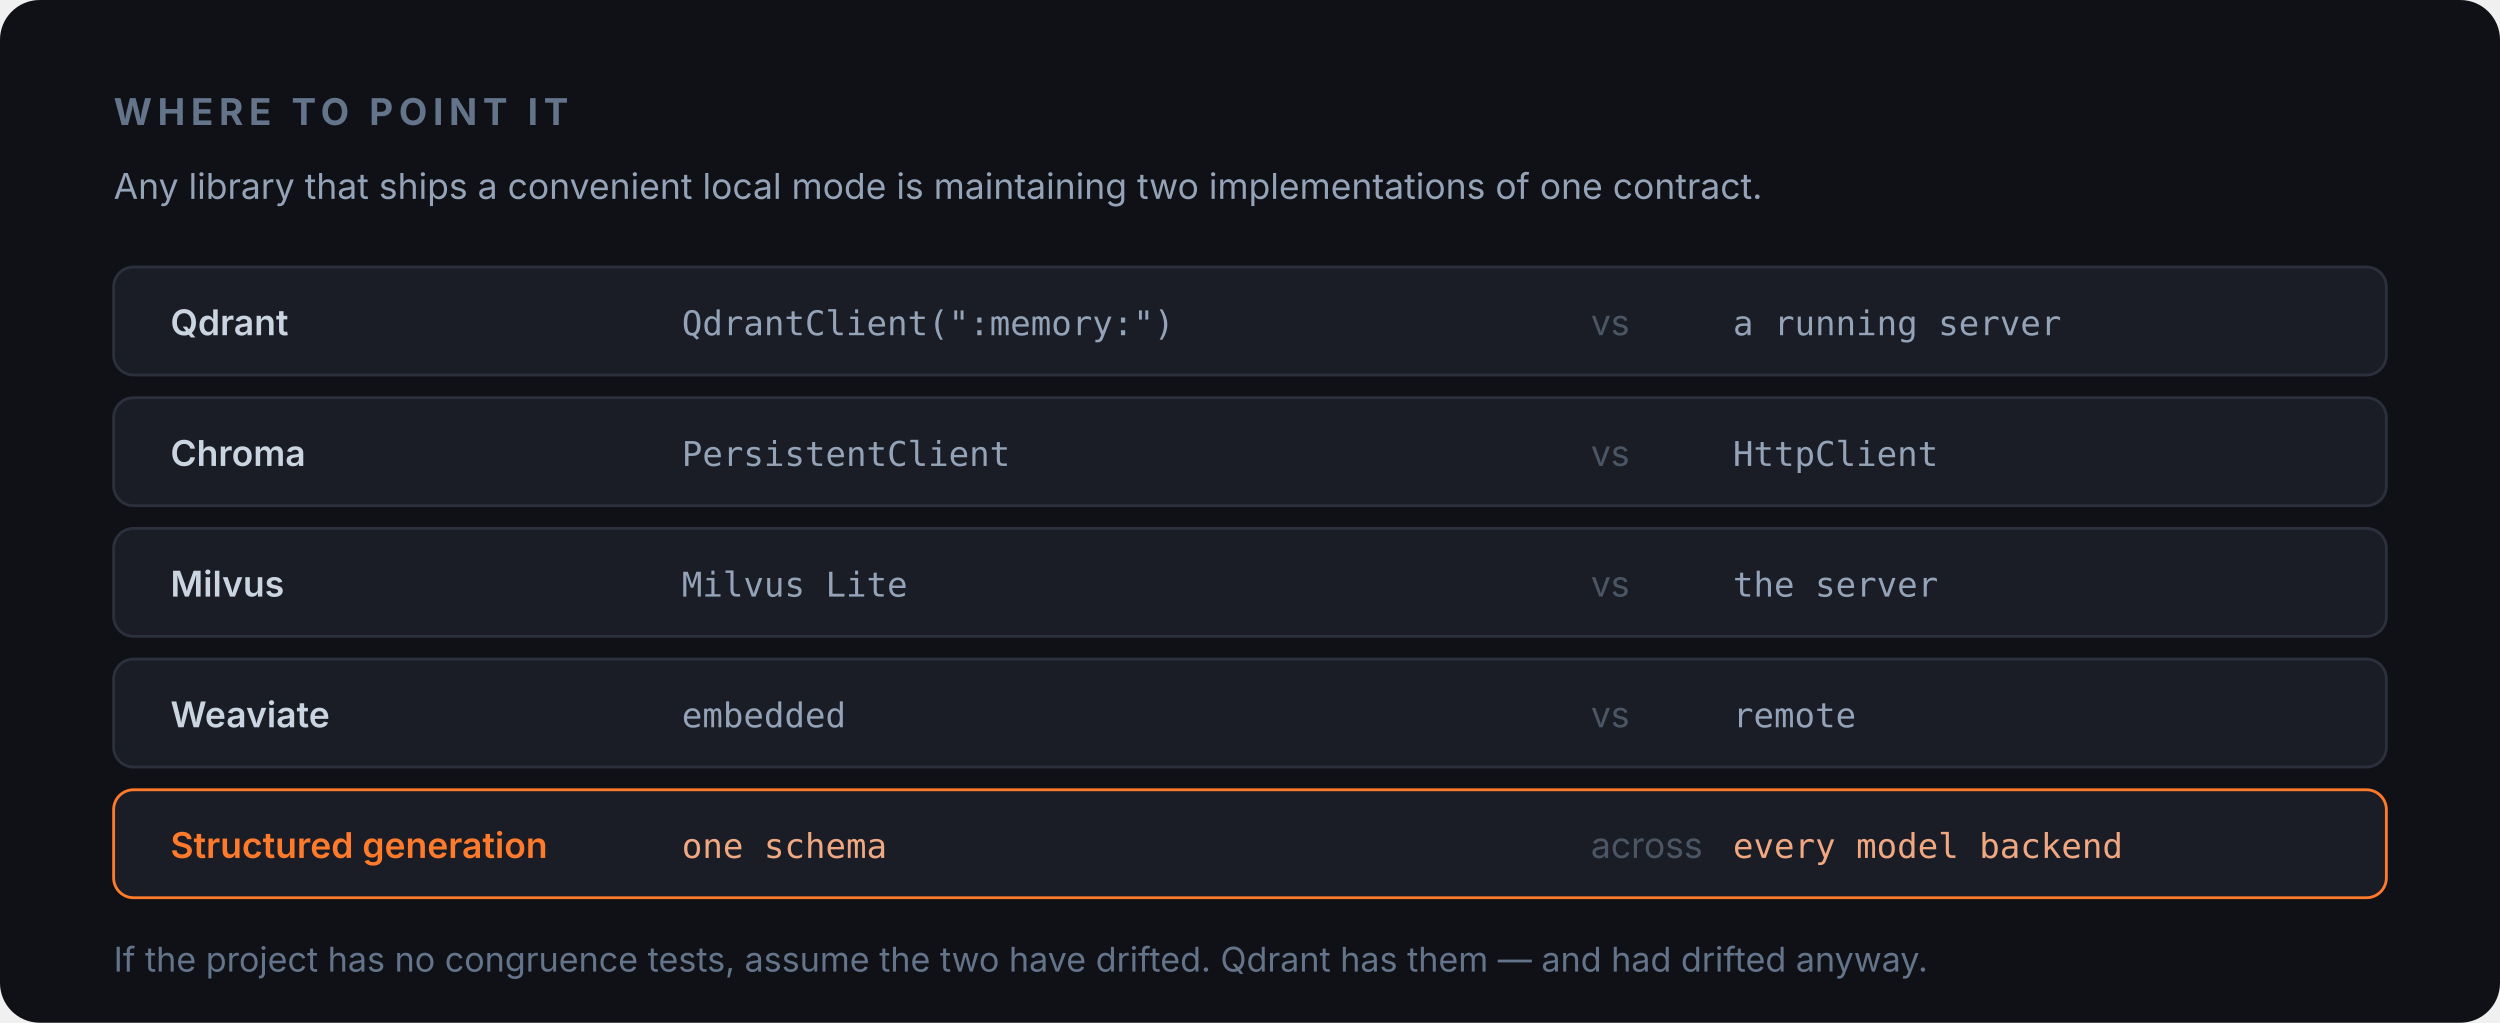
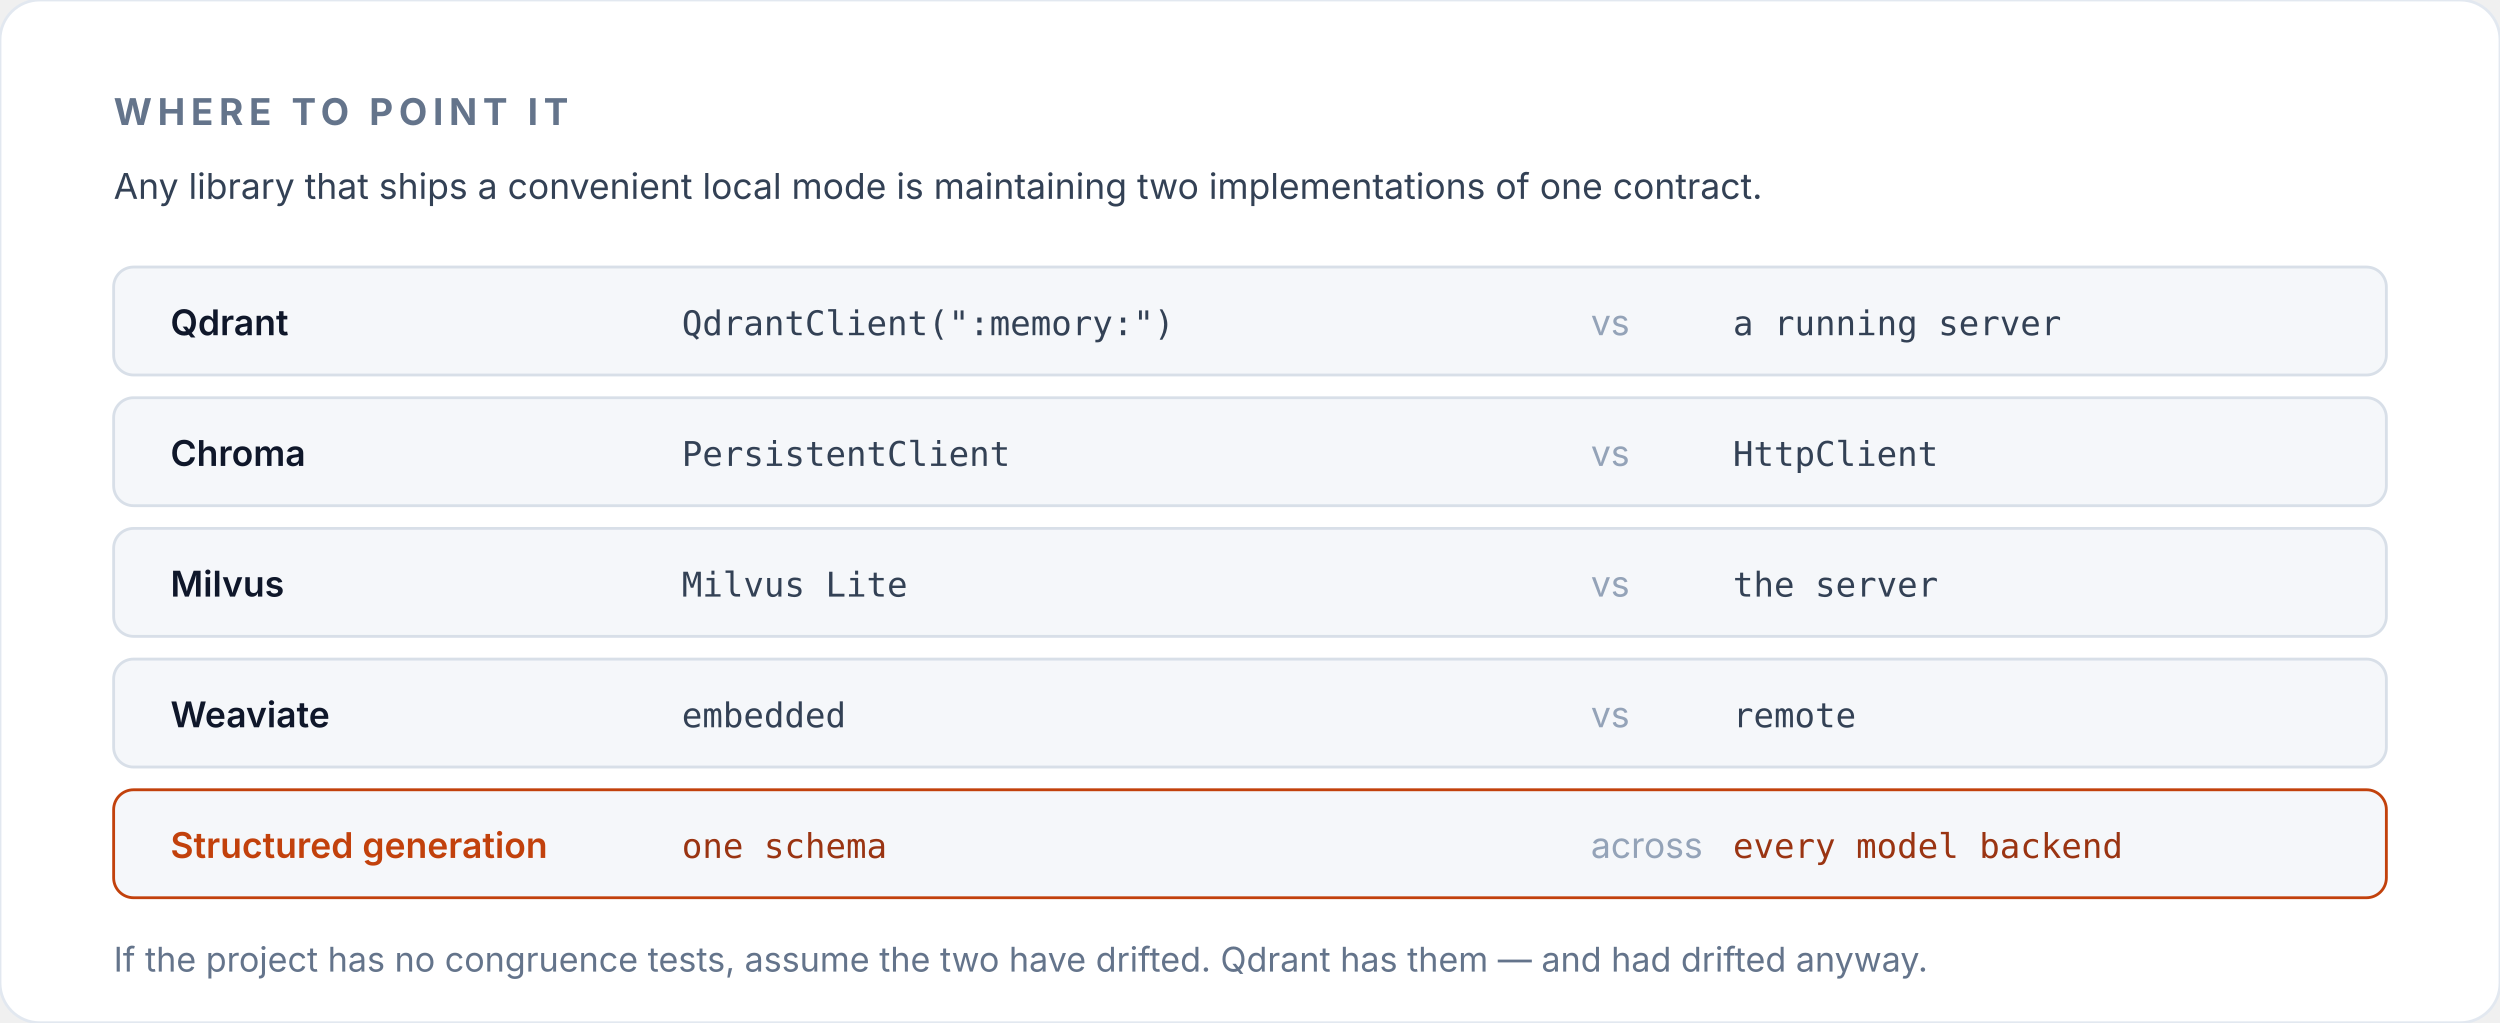
<svg xmlns="http://www.w3.org/2000/svg" viewBox="0 0 880 360" width="880" height="360" role="img" aria-label="Libraries that ship two implementations of one contract: Qdrant local mode versus server, Chroma persistent versus HTTP client, Milvus Lite versus server, LanceDB local versus cloud, Weaviate embedded versus remote, and any structured-generation library across its model backends.">
-   <rect width="880" height="360" rx="14" fill="#0f1116" />
-   <text x="40" y="44" font-family="system-ui,-apple-system,Segoe UI,sans-serif" font-size="13" font-weight="700" letter-spacing="2" fill="#64748b">WHERE TO POINT IT</text>
-   <text x="40" y="70" font-family="system-ui,-apple-system,Segoe UI,sans-serif" font-size="12.5" fill="#94a3b8">Any library that ships a convenient local mode is maintaining two implementations of one contract.</text>
+   <rect width="880" height="360" rx="14" fill="#FFFFFF" stroke="#E2E8F0" />
+   <text x="40" y="44" font-family="system-ui,-apple-system,Segoe UI,sans-serif" font-size="13" font-weight="700" letter-spacing="2" fill="#64748B">WHERE TO POINT IT</text>
+   <text x="40" y="70" font-family="system-ui,-apple-system,Segoe UI,sans-serif" font-size="12.5" fill="#334155">Any library that ships a convenient local mode is maintaining two implementations of one contract.</text>
  <g font-family="system-ui,-apple-system,Segoe UI,sans-serif" font-size="12.5">
-     <rect x="40" y="94" width="800" height="38" rx="7" fill="#1a1d25" stroke="#2b303c" />
-     <text x="60" y="118" fill="#cbd5e1" font-weight="600">Qdrant</text>
-     <text x="240" y="118" fill="#94a3b8" font-family="ui-monospace,Consolas,monospace" font-size="12">QdrantClient(":memory:")</text>
-     <text x="560" y="118" fill="#4b5563">vs</text>
-     <text x="610" y="118" fill="#94a3b8" font-family="ui-monospace,Consolas,monospace" font-size="12">a running server</text>
-     <rect x="40" y="140" width="800" height="38" rx="7" fill="#1a1d25" stroke="#2b303c" />
-     <text x="60" y="164" fill="#cbd5e1" font-weight="600">Chroma</text>
-     <text x="240" y="164" fill="#94a3b8" font-family="ui-monospace,Consolas,monospace" font-size="12">PersistentClient</text>
-     <text x="560" y="164" fill="#4b5563">vs</text>
-     <text x="610" y="164" fill="#94a3b8" font-family="ui-monospace,Consolas,monospace" font-size="12">HttpClient</text>
-     <rect x="40" y="186" width="800" height="38" rx="7" fill="#1a1d25" stroke="#2b303c" />
-     <text x="60" y="210" fill="#cbd5e1" font-weight="600">Milvus</text>
-     <text x="240" y="210" fill="#94a3b8" font-family="ui-monospace,Consolas,monospace" font-size="12">Milvus Lite</text>
-     <text x="560" y="210" fill="#4b5563">vs</text>
-     <text x="610" y="210" fill="#94a3b8" font-family="ui-monospace,Consolas,monospace" font-size="12">the server</text>
-     <rect x="40" y="232" width="800" height="38" rx="7" fill="#1a1d25" stroke="#2b303c" />
-     <text x="60" y="256" fill="#cbd5e1" font-weight="600">Weaviate</text>
-     <text x="240" y="256" fill="#94a3b8" font-family="ui-monospace,Consolas,monospace" font-size="12">embedded</text>
-     <text x="560" y="256" fill="#4b5563">vs</text>
-     <text x="610" y="256" fill="#94a3b8" font-family="ui-monospace,Consolas,monospace" font-size="12">remote</text>
-     <rect x="40" y="278" width="800" height="38" rx="7" fill="#1a1d25" stroke="#FF7A2A" />
-     <text x="60" y="302" fill="#FF7A2A" font-weight="600">Structured generation</text>
-     <text x="240" y="302" fill="#f0a882" font-family="ui-monospace,Consolas,monospace" font-size="12">one schema</text>
-     <text x="560" y="302" fill="#4b5563">across</text>
-     <text x="610" y="302" fill="#f0a882" font-family="ui-monospace,Consolas,monospace" font-size="12">every model backend</text>
+     <rect x="40" y="94" width="800" height="38" rx="7" fill="#F5F7FA" stroke="#D8DFE8" />
+     <text x="60" y="118" fill="#0F172A" font-weight="600">Qdrant</text>
+     <text x="240" y="118" fill="#334155" font-family="ui-monospace,Consolas,monospace" font-size="12">QdrantClient(":memory:")</text>
+     <text x="560" y="118" fill="#94A3B8">vs</text>
+     <text x="610" y="118" fill="#334155" font-family="ui-monospace,Consolas,monospace" font-size="12">a running server</text>
+     <rect x="40" y="140" width="800" height="38" rx="7" fill="#F5F7FA" stroke="#D8DFE8" />
+     <text x="60" y="164" fill="#0F172A" font-weight="600">Chroma</text>
+     <text x="240" y="164" fill="#334155" font-family="ui-monospace,Consolas,monospace" font-size="12">PersistentClient</text>
+     <text x="560" y="164" fill="#94A3B8">vs</text>
+     <text x="610" y="164" fill="#334155" font-family="ui-monospace,Consolas,monospace" font-size="12">HttpClient</text>
+     <rect x="40" y="186" width="800" height="38" rx="7" fill="#F5F7FA" stroke="#D8DFE8" />
+     <text x="60" y="210" fill="#0F172A" font-weight="600">Milvus</text>
+     <text x="240" y="210" fill="#334155" font-family="ui-monospace,Consolas,monospace" font-size="12">Milvus Lite</text>
+     <text x="560" y="210" fill="#94A3B8">vs</text>
+     <text x="610" y="210" fill="#334155" font-family="ui-monospace,Consolas,monospace" font-size="12">the server</text>
+     <rect x="40" y="232" width="800" height="38" rx="7" fill="#F5F7FA" stroke="#D8DFE8" />
+     <text x="60" y="256" fill="#0F172A" font-weight="600">Weaviate</text>
+     <text x="240" y="256" fill="#334155" font-family="ui-monospace,Consolas,monospace" font-size="12">embedded</text>
+     <text x="560" y="256" fill="#94A3B8">vs</text>
+     <text x="610" y="256" fill="#334155" font-family="ui-monospace,Consolas,monospace" font-size="12">remote</text>
+     <rect x="40" y="278" width="800" height="38" rx="7" fill="#F5F7FA" stroke="#C2410C" />
+     <text x="60" y="302" fill="#C2410C" font-weight="600">Structured generation</text>
+     <text x="240" y="302" fill="#9A3412" font-family="ui-monospace,Consolas,monospace" font-size="12">one schema</text>
+     <text x="560" y="302" fill="#94A3B8">across</text>
+     <text x="610" y="302" fill="#9A3412" font-family="ui-monospace,Consolas,monospace" font-size="12">every model backend</text>
  </g>
-   <text x="40" y="342" font-family="system-ui,-apple-system,Segoe UI,sans-serif" font-size="12" fill="#64748b">If the project has no congruence tests, assume the two have drifted. Qdrant has them — and had drifted anyway.</text>
+   <text x="40" y="342" font-family="system-ui,-apple-system,Segoe UI,sans-serif" font-size="12" fill="#64748B">If the project has no congruence tests, assume the two have drifted. Qdrant has them — and had drifted anyway.</text>
</svg>
